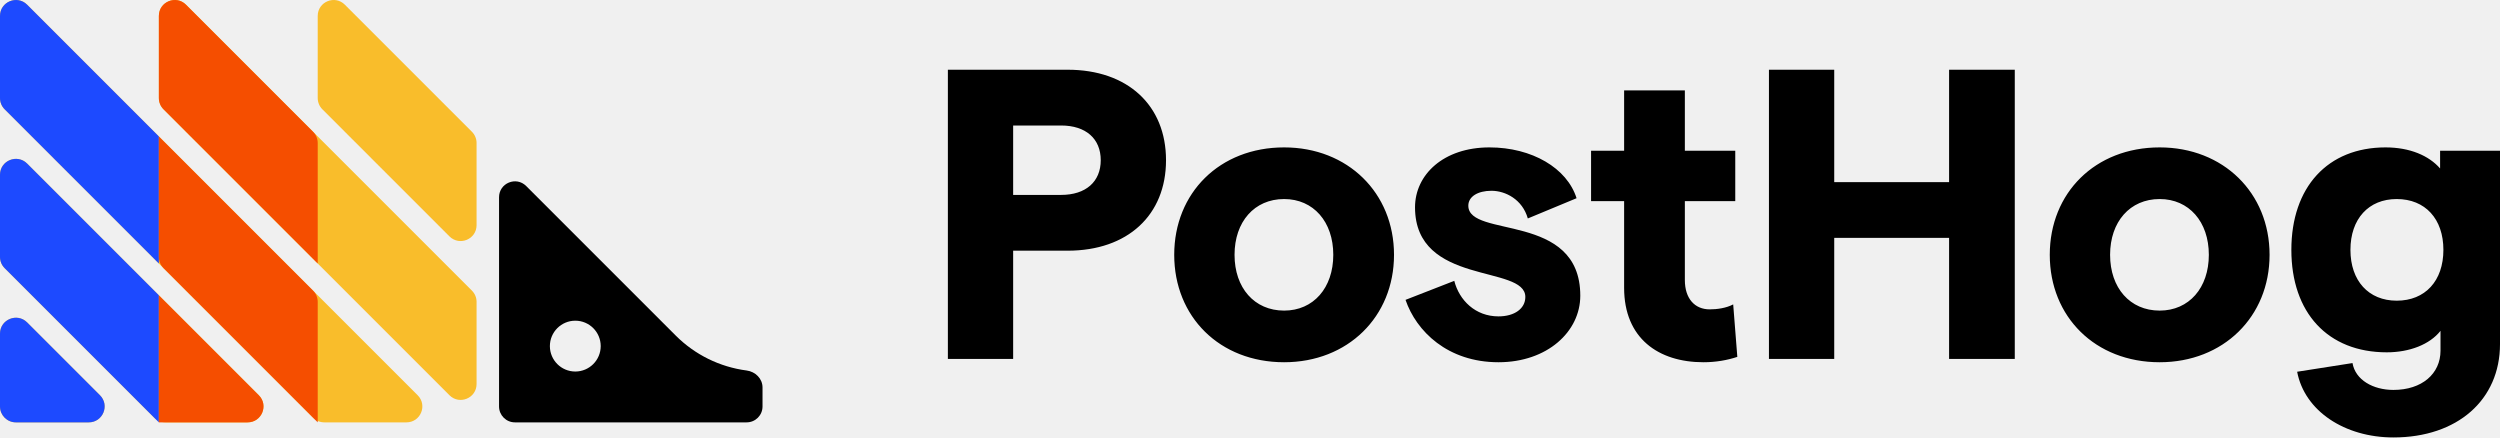
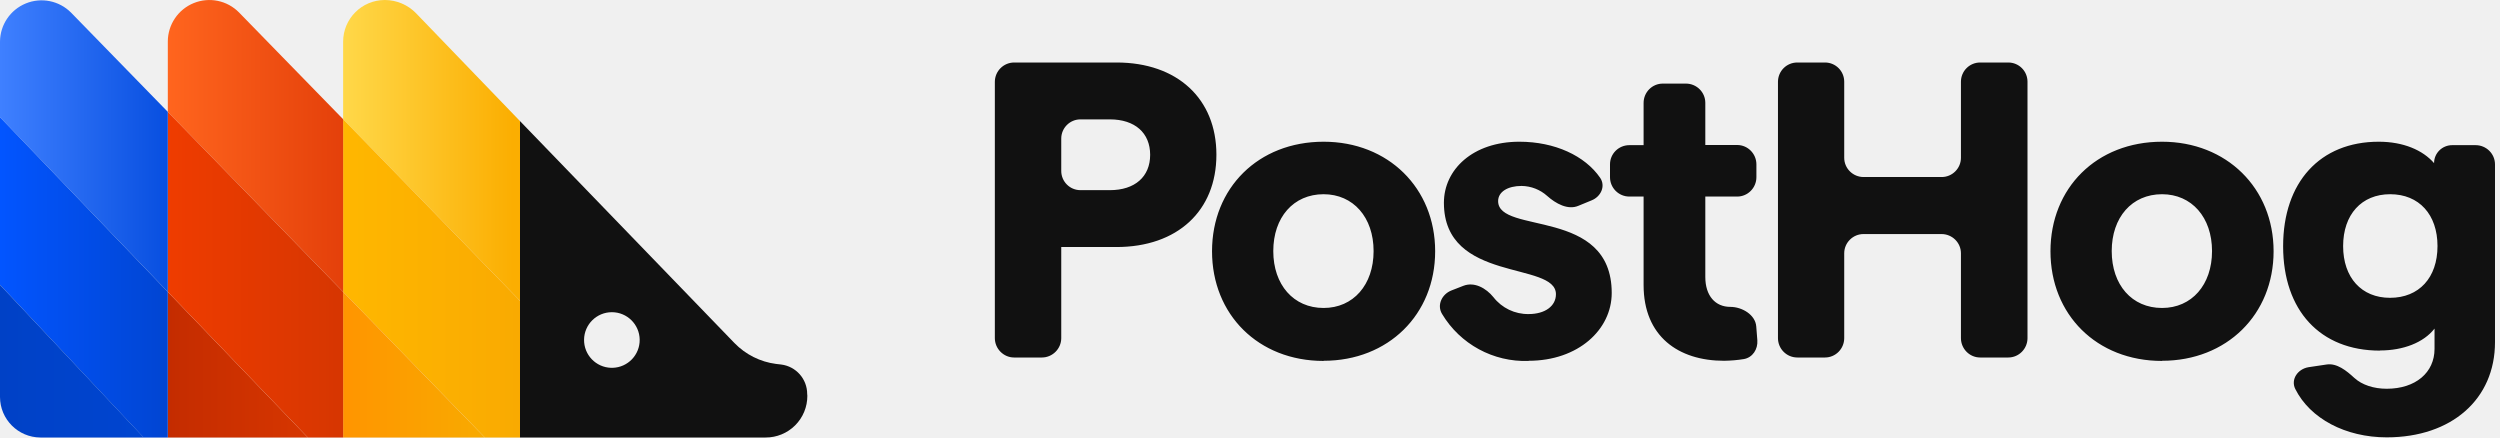
- <svg xmlns="http://www.w3.org/2000/svg" viewBox="0 0 800 140">
-   <g fill-rule="nonzero" fill="none">
-     <path d="M55.383 75.225c-1.874 3.748-7.222 3.748-9.096 0l-4.482-8.963a5.085 5.085 0 0 1 0-4.548l4.482-8.964c1.874-3.748 7.222-3.748 9.096 0l4.482 8.964a5.084 5.084 0 0 1 0 4.548l-4.482 8.963Zm0 50.836c-1.874 3.747-7.222 3.747-9.096 0l-4.482-8.964a5.085 5.085 0 0 1 0-4.548l4.482-8.964c1.874-3.748 7.222-3.748 9.096 0l4.482 8.964a5.084 5.084 0 0 1 0 4.548l-4.482 8.964Z" fill="#1D4AFF" />
-     <path d="M0 106.765c0-4.53 5.477-6.8 8.68-3.596l23.307 23.307c3.204 3.204.935 8.68-3.595 8.68H5.085A5.085 5.085 0 0 1 0 130.073v-23.307Zm0-24.55c0 1.35.536 2.643 1.49 3.596l47.856 47.856a5.086 5.086 0 0 0 3.595 1.49h26.286c4.53 0 6.799-5.477 3.595-8.681L8.681 52.334C5.477 49.131 0 51.4 0 55.93v26.286Zm0-50.834c0 1.348.536 2.642 1.49 3.595l98.69 98.691a5.086 5.086 0 0 0 3.596 1.49h26.285c4.53 0 6.8-5.477 3.596-8.681L8.681 1.5C5.477-1.704 0 .565 0 5.095v26.286Zm50.835 0c0 1.348.536 2.642 1.49 3.595l91.5 91.5c3.203 3.204 8.68.935 8.68-3.596V96.595a5.086 5.086 0 0 0-1.49-3.596l-91.5-91.5c-3.203-3.203-8.68-.934-8.68 3.596v26.286ZM110.35 1.5c-3.203-3.204-8.68-.935-8.68 3.595v26.286c0 1.348.536 2.642 1.49 3.595l40.664 40.665c3.204 3.204 8.68.935 8.68-3.596V45.76a5.086 5.086 0 0 0-1.489-3.596L110.35 1.5Z" fill="#F9BD2B" />
-     <path d="m216.24 107.388-47.864-47.863c-3.204-3.204-8.681-.935-8.681 3.595v66.952a5.085 5.085 0 0 0 5.085 5.085h74.142a5.085 5.085 0 0 0 5.085-5.085v-6.097c0-2.809-2.286-5.052-5.07-5.414a39.27 39.27 0 0 1-22.698-11.173Zm-32.145 11.502a8.137 8.137 0 0 1-8.133-8.134 8.137 8.137 0 0 1 8.133-8.134 8.137 8.137 0 0 1 8.134 8.134 8.137 8.137 0 0 1-8.134 8.134Z" fill="#000" />
-     <path d="M0 130.072a5.085 5.085 0 0 0 5.085 5.085h23.307c4.53 0 6.799-5.477 3.595-8.681L8.681 103.169C5.477 99.966 0 102.235 0 106.765v23.307Zm50.835-86.418L8.68 1.5C5.477-1.704 0 .565 0 5.095v26.286c0 1.348.536 2.642 1.49 3.595l49.345 49.346V43.654ZM8.68 52.334C5.477 49.131 0 51.4 0 55.93v26.286c0 1.348.536 2.642 1.49 3.595l49.345 49.346V94.489L8.68 52.334Z" fill="#1D4AFF" />
-     <path d="M101.67 45.76a5.083 5.083 0 0 0-1.49-3.596L59.516 1.5c-3.204-3.204-8.681-.935-8.681 3.595v26.286c0 1.348.536 2.642 1.49 3.595l49.345 49.346V45.76Zm-50.835 89.397h28.392c4.53 0 6.799-5.477 3.595-8.681L50.835 94.489v40.668Zm0-91.503v38.562c0 1.348.536 2.642 1.49 3.595l49.345 49.346V96.595a5.084 5.084 0 0 0-1.49-3.596L50.835 43.654Z" fill="#F54E00" />
-     <path d="M303.32 114.86h20.888V80.22h17.452c19.17 0 31.466-11.37 31.466-28.954 0-17.584-12.295-28.954-31.466-28.954h-38.34v92.547Zm20.888-52.488V40.16h15.337c7.932 0 12.692 4.23 12.692 11.105 0 6.876-4.76 11.106-12.692 11.106h-15.337Zm86.71 53.545c20.36 0 35.167-14.543 35.167-34.375 0-19.831-14.807-34.374-35.167-34.374-20.625 0-35.168 14.543-35.168 34.374 0 19.832 14.543 34.375 35.168 34.375Zm-15.866-34.375c0-10.577 6.346-17.848 15.866-17.848 9.386 0 15.733 7.271 15.733 17.848 0 10.577-6.347 17.849-15.733 17.849-9.52 0-15.866-7.272-15.866-17.849Zm84.462 34.375c15.601 0 26.178-9.784 26.178-21.286 0-26.97-35.829-18.245-35.829-28.822 0-2.908 3.04-4.759 7.404-4.759 4.495 0 9.916 2.776 11.634 8.858l15.601-6.479c-3.04-9.65-14.279-16.261-27.896-16.261-14.676 0-23.798 8.725-23.798 19.17 0 25.252 35.3 18.245 35.3 28.69 0 3.702-3.437 6.214-8.594 6.214-7.403 0-12.56-5.156-14.146-11.37l-15.601 6.081c3.438 10.048 13.486 19.964 29.747 19.964Zm76.43-1.718-1.321-16.791c-2.248 1.19-5.157 1.586-7.536 1.586-4.76 0-7.933-3.437-7.933-9.387V64.355h16.13v-16.13h-16.13V28.923h-19.435v19.302h-10.577v16.13h10.577v27.764c0 16.13 10.974 23.798 25.384 23.798 3.967 0 7.669-.66 10.842-1.718Zm67.764-91.887v35.961h-36.755v-35.96h-20.89v92.546h20.89V76.122h36.755v38.737h21.021V22.312h-21.021Zm67.386 93.605c20.36 0 35.168-14.543 35.168-34.375 0-19.831-14.807-34.374-35.168-34.374-20.625 0-35.168 14.543-35.168 34.374 0 19.832 14.543 34.375 35.168 34.375ZM675.23 81.542c0-10.577 6.346-17.848 15.865-17.848 9.387 0 15.733 7.271 15.733 17.848 0 10.577-6.346 17.849-15.733 17.849-9.519 0-15.865-7.272-15.865-17.849Zm88.545 31.202c7.272 0 13.75-2.512 17.188-6.875v6.346c0 7.404-5.95 12.56-15.072 12.56-6.479 0-12.164-3.173-13.09-8.594l-17.715 2.777c2.38 12.56 15.204 21.022 30.805 21.022 20.492 0 34.11-12.032 34.11-29.88V48.225h-19.17v5.685c-3.57-4.098-9.652-6.742-17.452-6.742-18.51 0-30.144 12.692-30.144 32.788 0 20.096 11.634 32.788 30.54 32.788ZM752.14 79.956c0-9.916 5.817-16.262 14.807-16.262 9.123 0 14.94 6.346 14.94 16.262s-5.817 16.262-14.94 16.262c-8.99 0-14.807-6.346-14.807-16.262Z" fill="#000" />
+ <svg xmlns="http://www.w3.org/2000/svg" width="160" height="28" viewBox="0 0 160 28" role="img">
+   <g clip-path="url(#logo-landscape-color-gradient-clip0_56_1021)">
+     <path fill="#111" d="M51.66 25.22A1.9 1.9 0 0 0 50 23.33l-.34-.04c-1-.13-1.94-.6-2.65-1.33L33.28 7.75V28H49a2.66 2.66 0 0 0 2.67-2.67zM39.2 23.54h-.09a1.78 1.78 0 1 1 .1 0" />
+     <path fill="url(#logo-landscape-color-gradient-paint0_linear_56_1021)" d="M21.96 2.67v4.96l11.3 11.6h.02V7.75L26.63.85a2.8 2.8 0 0 0-2-.85 2.67 2.67 0 0 0-2.67 2.67" />
+     <path fill="url(#logo-landscape-color-gradient-paint1_linear_56_1021)" d="M21.96 7.63v11.05L31.03 28h2.25v-8.75z" />
+     <path fill="url(#logo-landscape-color-gradient-paint2_linear_56_1021)" d="M21.96 28h9.07l-9.07-9.32z" />
+     <path fill="url(#logo-landscape-color-gradient-paint3_linear_56_1021)" d="M10.74 2.66v4.5l11.22 11.52V7.63L15.3.8a2.66 2.66 0 0 0-4.56 1.86" />
+     <path fill="url(#logo-landscape-color-gradient-paint4_linear_56_1021)" d="M10.74 28h8.96l-8.96-9.32z" />
+     <path fill="url(#logo-landscape-color-gradient-paint5_linear_56_1021)" d="M10.74 7.16v11.52L19.7 28h2.26v-9.32z" />
+     <path fill="url(#logo-landscape-color-gradient-paint6_linear_56_1021)" d="M10.74 7.16 4.54.8A2.66 2.66 0 0 0 0 2.66V7.5l10.74 11.18z" />
+     <path fill="url(#logo-landscape-color-gradient-paint7_linear_56_1021)" d="M9.19 28h1.55v-9.32L0 7.5v10.73z" />
+     <path fill="url(#logo-landscape-color-gradient-paint8_linear_56_1021)" d="M0 25.41A2.6 2.6 0 0 0 2.58 28H9.2L0 18.23z" />
  </g>
+   <path fill="#111" d="M64.9 22.88c-.67 0-1.23-.56-1.23-1.24V5.24c0-.69.56-1.24 1.24-1.24h6.55c3.89 0 6.39 2.32 6.39 5.9 0 3.6-2.5 5.91-6.4 5.91h-3.53v5.83c0 .68-.56 1.24-1.24 1.24zm3.02-11.94c0 .68.55 1.23 1.23 1.23h1.88c1.6 0 2.58-.86 2.58-2.26s-.97-2.27-2.58-2.27h-1.88c-.68 0-1.23.55-1.23 1.23zM84.71 23.1c-4.18 0-7.14-2.97-7.14-7.02s2.96-7.01 7.14-7.01c4.14 0 7.14 2.97 7.14 7.01 0 4.05-3 7.01-7.14 7.01m-3.22-7.02c0 2.16 1.3 3.64 3.22 3.64 1.9 0 3.2-1.48 3.2-3.64s-1.3-3.64-3.2-3.64c-1.93 0-3.22 1.48-3.22 3.64m16.34 7.03a6.2 6.2 0 0 1-5.54-3.01c-.34-.57-.01-1.26.6-1.5l.77-.3c.7-.27 1.45.15 1.92.73a2.8 2.8 0 0 0 2.25 1.08c1.05 0 1.75-.51 1.75-1.27 0-2.13-7.17-.7-7.17-5.85 0-2.13 1.85-3.91 4.83-3.91 2.27 0 4.2.9 5.17 2.31.36.53.05 1.2-.54 1.44l-.85.35c-.68.29-1.45-.14-2-.63a2.5 2.5 0 0 0-1.64-.64c-.89 0-1.5.38-1.5.97 0 2.16 7.27.38 7.27 5.88 0 2.35-2.15 4.34-5.32 4.34m14.64-1.31c.04.57-.3 1.1-.86 1.2q-.6.1-1.27.11c-2.92 0-5.15-1.56-5.15-4.85v-5.66h-.91c-.69 0-1.24-.56-1.24-1.24v-.82c0-.68.55-1.23 1.24-1.23h.91v-2.7c0-.69.55-1.24 1.23-1.24h1.48c.68 0 1.24.55 1.24 1.23v2.7h2.04c.68 0 1.23.56 1.23 1.24v.82c0 .68-.55 1.24-1.23 1.24h-2.04v5.15c0 1.2.64 1.91 1.6 1.91.75 0 1.6.5 1.66 1.25zM125.5 5.23c0-.68.55-1.23 1.23-1.23h1.8c.68 0 1.23.55 1.23 1.23v16.41c0 .68-.55 1.24-1.23 1.24h-1.8c-.68 0-1.23-.56-1.23-1.24v-5.43c0-.68-.56-1.23-1.24-1.23h-5c-.67 0-1.23.55-1.23 1.23v5.43c0 .68-.55 1.24-1.23 1.24h-1.77c-.69 0-1.24-.56-1.24-1.24V5.24c0-.69.55-1.24 1.24-1.24h1.77c.68 0 1.23.55 1.23 1.23v4.87c0 .68.56 1.23 1.24 1.23h5c.67 0 1.23-.55 1.23-1.23zm12.87 17.87c-4.19 0-7.14-2.97-7.14-7.02s2.95-7.01 7.14-7.01c4.13 0 7.14 2.97 7.14 7.01 0 4.05-3 7.01-7.14 7.01m-3.22-7.02c0 2.16 1.29 3.64 3.22 3.64 1.9 0 3.2-1.48 3.2-3.64s-1.3-3.64-3.2-3.64c-1.93 0-3.22 1.48-3.22 3.64m17.17 6.37c-3.84 0-6.2-2.58-6.2-6.68s2.36-6.69 6.12-6.69c1.58 0 2.82.54 3.54 1.37 0-.64.52-1.15 1.16-1.15h1.5c.68 0 1.24.55 1.24 1.23V21.9c0 3.64-2.77 6.09-6.93 6.09-2.64 0-4.9-1.2-5.85-3.09-.31-.62.16-1.29.85-1.4l1.14-.17c.67-.11 1.29.4 1.78.85.5.46 1.26.7 2.08.7 1.85 0 3.06-1.04 3.06-2.55v-1.3c-.7.9-2.01 1.4-3.49 1.4m-2.36-6.68c0 2.02 1.18 3.31 3 3.31 1.86 0 3.04-1.29 3.04-3.31s-1.18-3.32-3.03-3.32c-1.83 0-3.01 1.3-3.01 3.32" />
+   <defs>
+     <linearGradient id="logo-landscape-color-gradient-paint0_linear_56_1021" x1="21.96" x2="33.28" y1="9.62" y2="9.62" gradientUnits="userSpaceOnUse">
+       <stop stop-color="#ffd849" />
+       <stop offset=".96" stop-color="#fbae01" />
+     </linearGradient>
+     <linearGradient id="logo-landscape-color-gradient-paint1_linear_56_1021" x1="21.96" x2="33.28" y1="17.81" y2="17.81" gradientUnits="userSpaceOnUse">
+       <stop stop-color="#ffb700" />
+       <stop offset="1" stop-color="#f9aa01" />
+     </linearGradient>
+     <linearGradient id="logo-landscape-color-gradient-paint2_linear_56_1021" x1="21.96" x2="31.03" y1="23.34" y2="23.34" gradientUnits="userSpaceOnUse">
+       <stop stop-color="#ff9500" />
+       <stop offset="1" stop-color="#f8aa00" />
+     </linearGradient>
+     <linearGradient id="logo-landscape-color-gradient-paint3_linear_56_1021" x1="10.74" x2="21.96" y1="9.34" y2="9.34" gradientUnits="userSpaceOnUse">
+       <stop stop-color="#ff651e" />
+       <stop offset="1" stop-color="#e4400a" />
+     </linearGradient>
+     <linearGradient id="logo-landscape-color-gradient-paint4_linear_56_1021" x1="10.74" x2="19.7" y1="23.34" y2="23.34" gradientUnits="userSpaceOnUse">
+       <stop stop-color="#c42c00" />
+       <stop offset="1" stop-color="#d63600" />
+     </linearGradient>
+     <linearGradient id="logo-landscape-color-gradient-paint5_linear_56_1021" x1="10.74" x2="21.96" y1="17.58" y2="17.58" gradientUnits="userSpaceOnUse">
+       <stop stop-color="#ef3c00" />
+       <stop offset="1" stop-color="#d63601" />
+     </linearGradient>
+     <linearGradient id="logo-landscape-color-gradient-paint6_linear_56_1021" x1="0" x2="10.74" y1="9.34" y2="9.34" gradientUnits="userSpaceOnUse">
+       <stop stop-color="#3f80ff" />
+       <stop offset="1" stop-color="#084fe0" />
+     </linearGradient>
+     <linearGradient id="logo-landscape-color-gradient-paint7_linear_56_1021" x1="0" x2="10.74" y1="17.75" y2="17.75" gradientUnits="userSpaceOnUse">
+       <stop stop-color="#0255ff" />
+       <stop offset="1" stop-color="#0145d2" />
+     </linearGradient>
+     <linearGradient id="logo-landscape-color-gradient-paint8_linear_56_1021" x1="0" x2="9.19" y1="23.11" y2="23.11" gradientUnits="userSpaceOnUse">
+       <stop stop-color="#0041c6" />
+       <stop offset="1" stop-color="#0045d0" />
+     </linearGradient>
+     <clipPath id="logo-landscape-color-gradient-clip0_56_1021">
+       <path fill="#fff" d="M0 0h51.67v28H0z" />
+     </clipPath>
+   </defs>
</svg>
